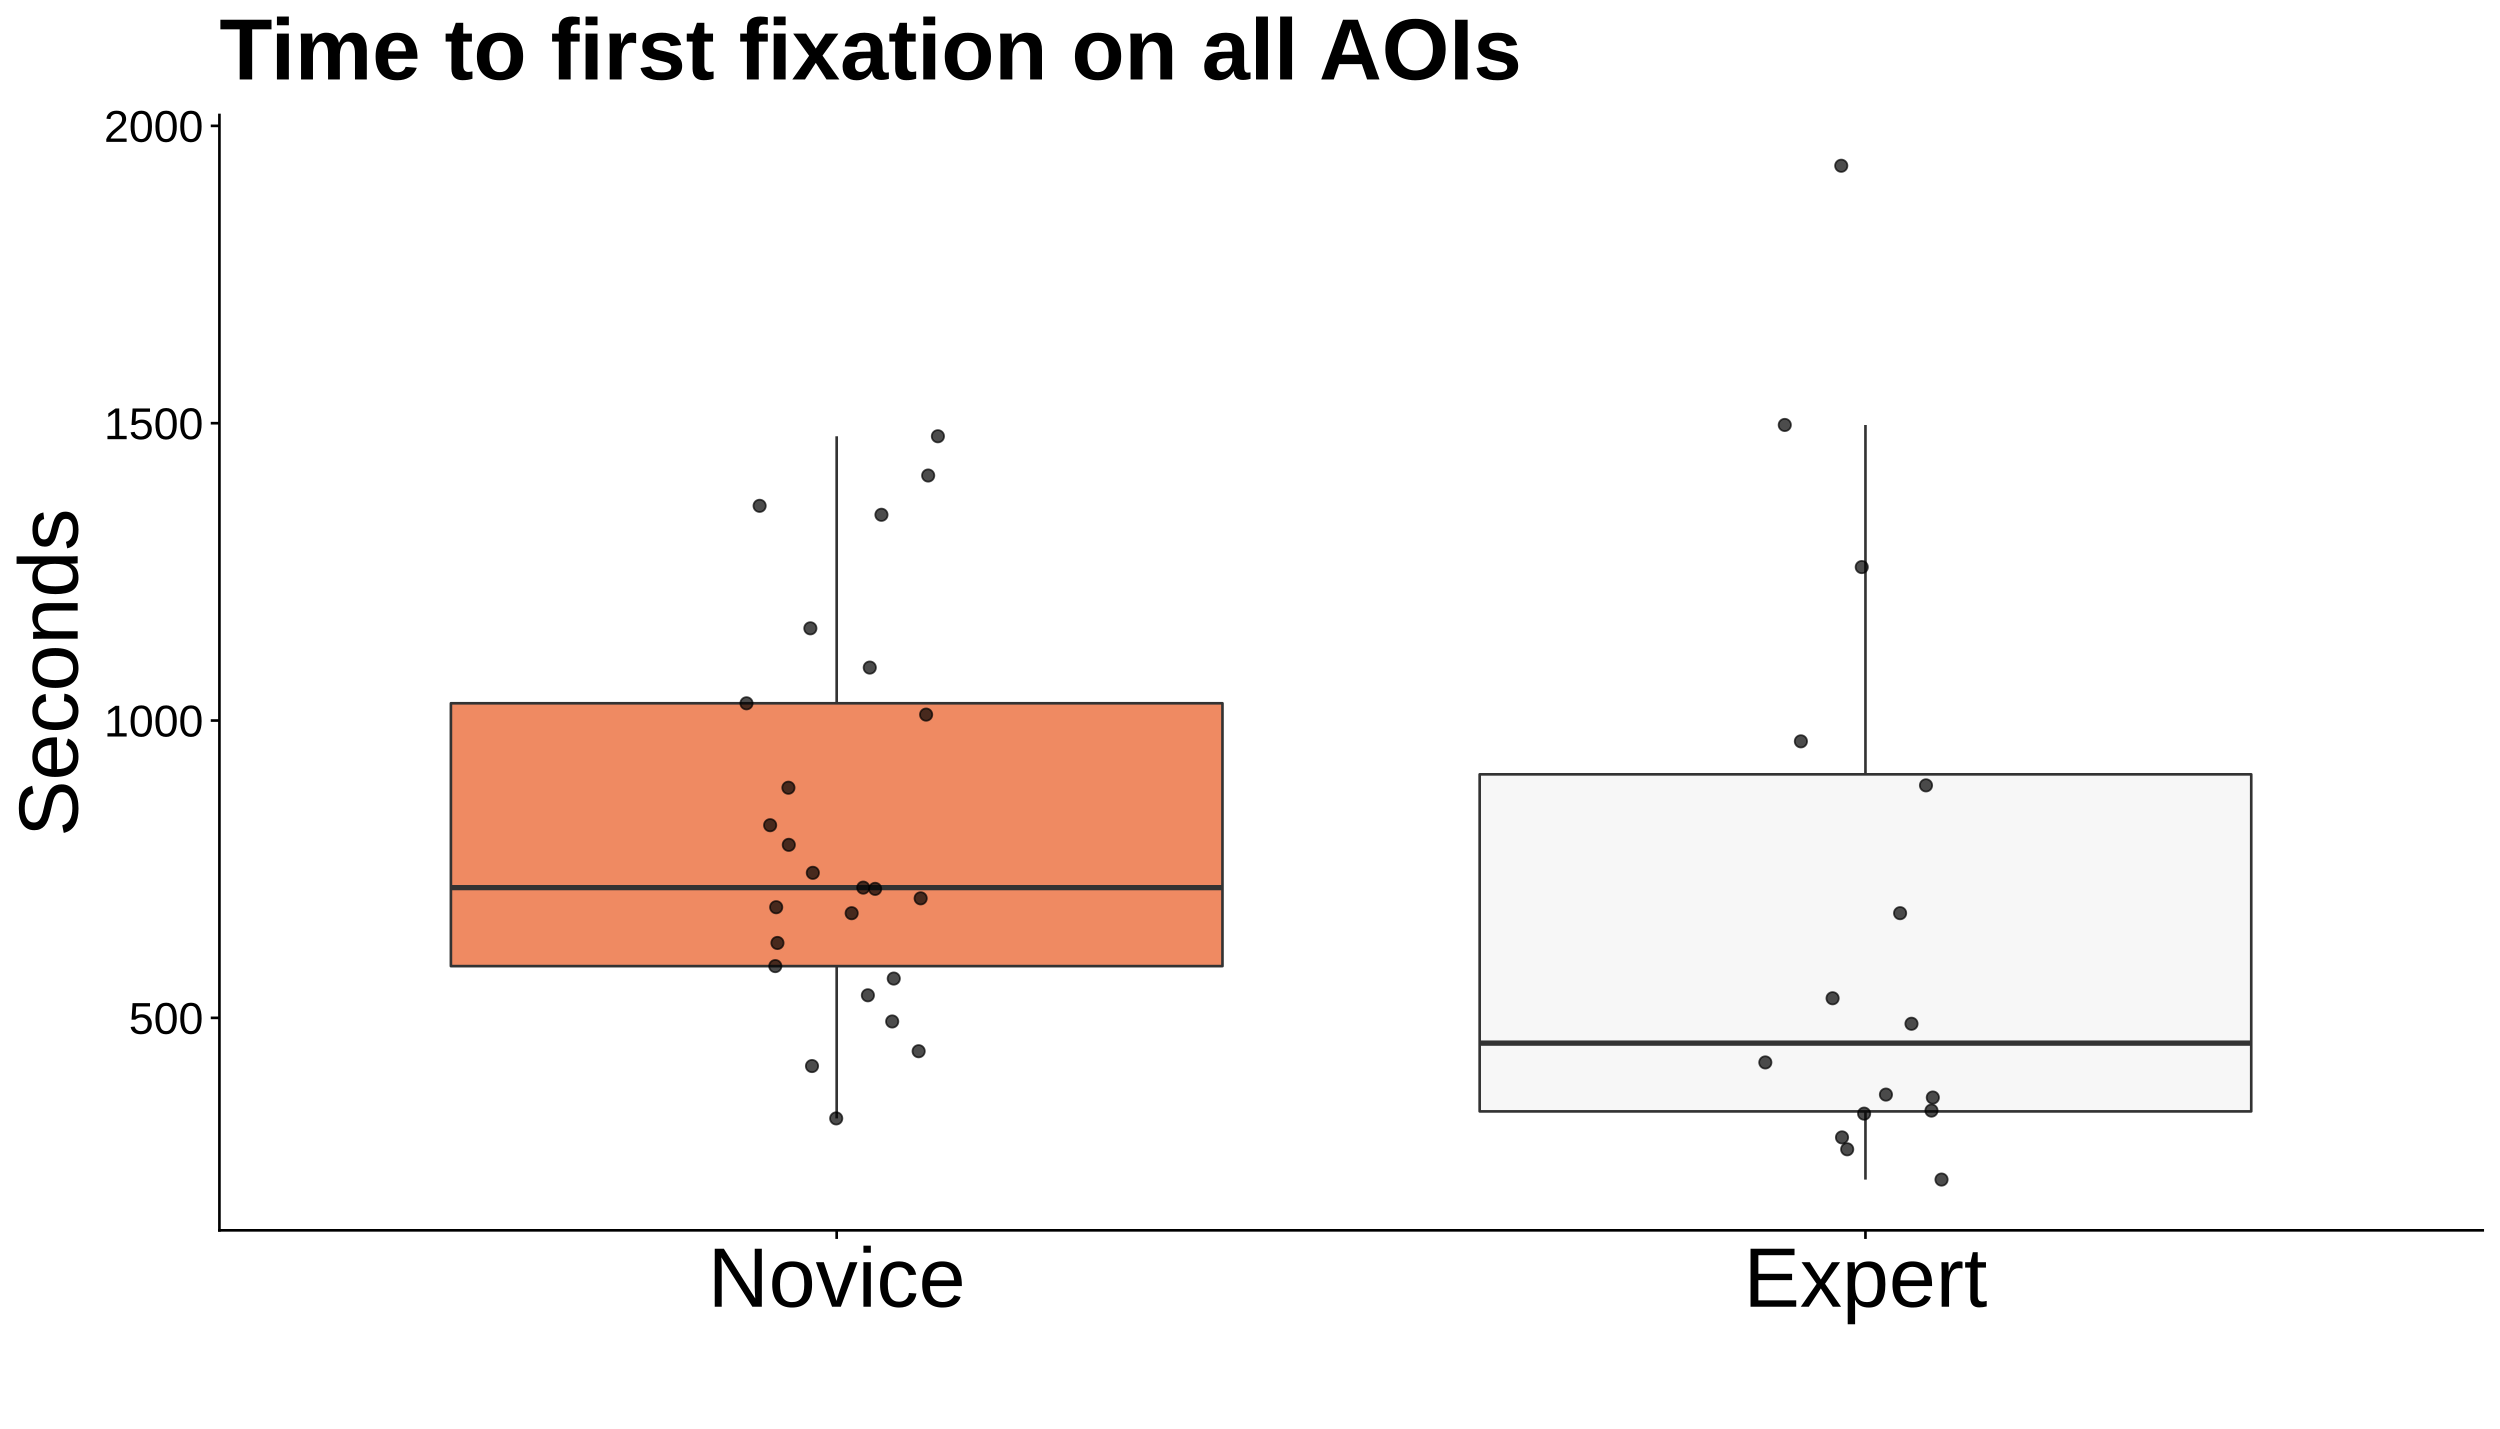
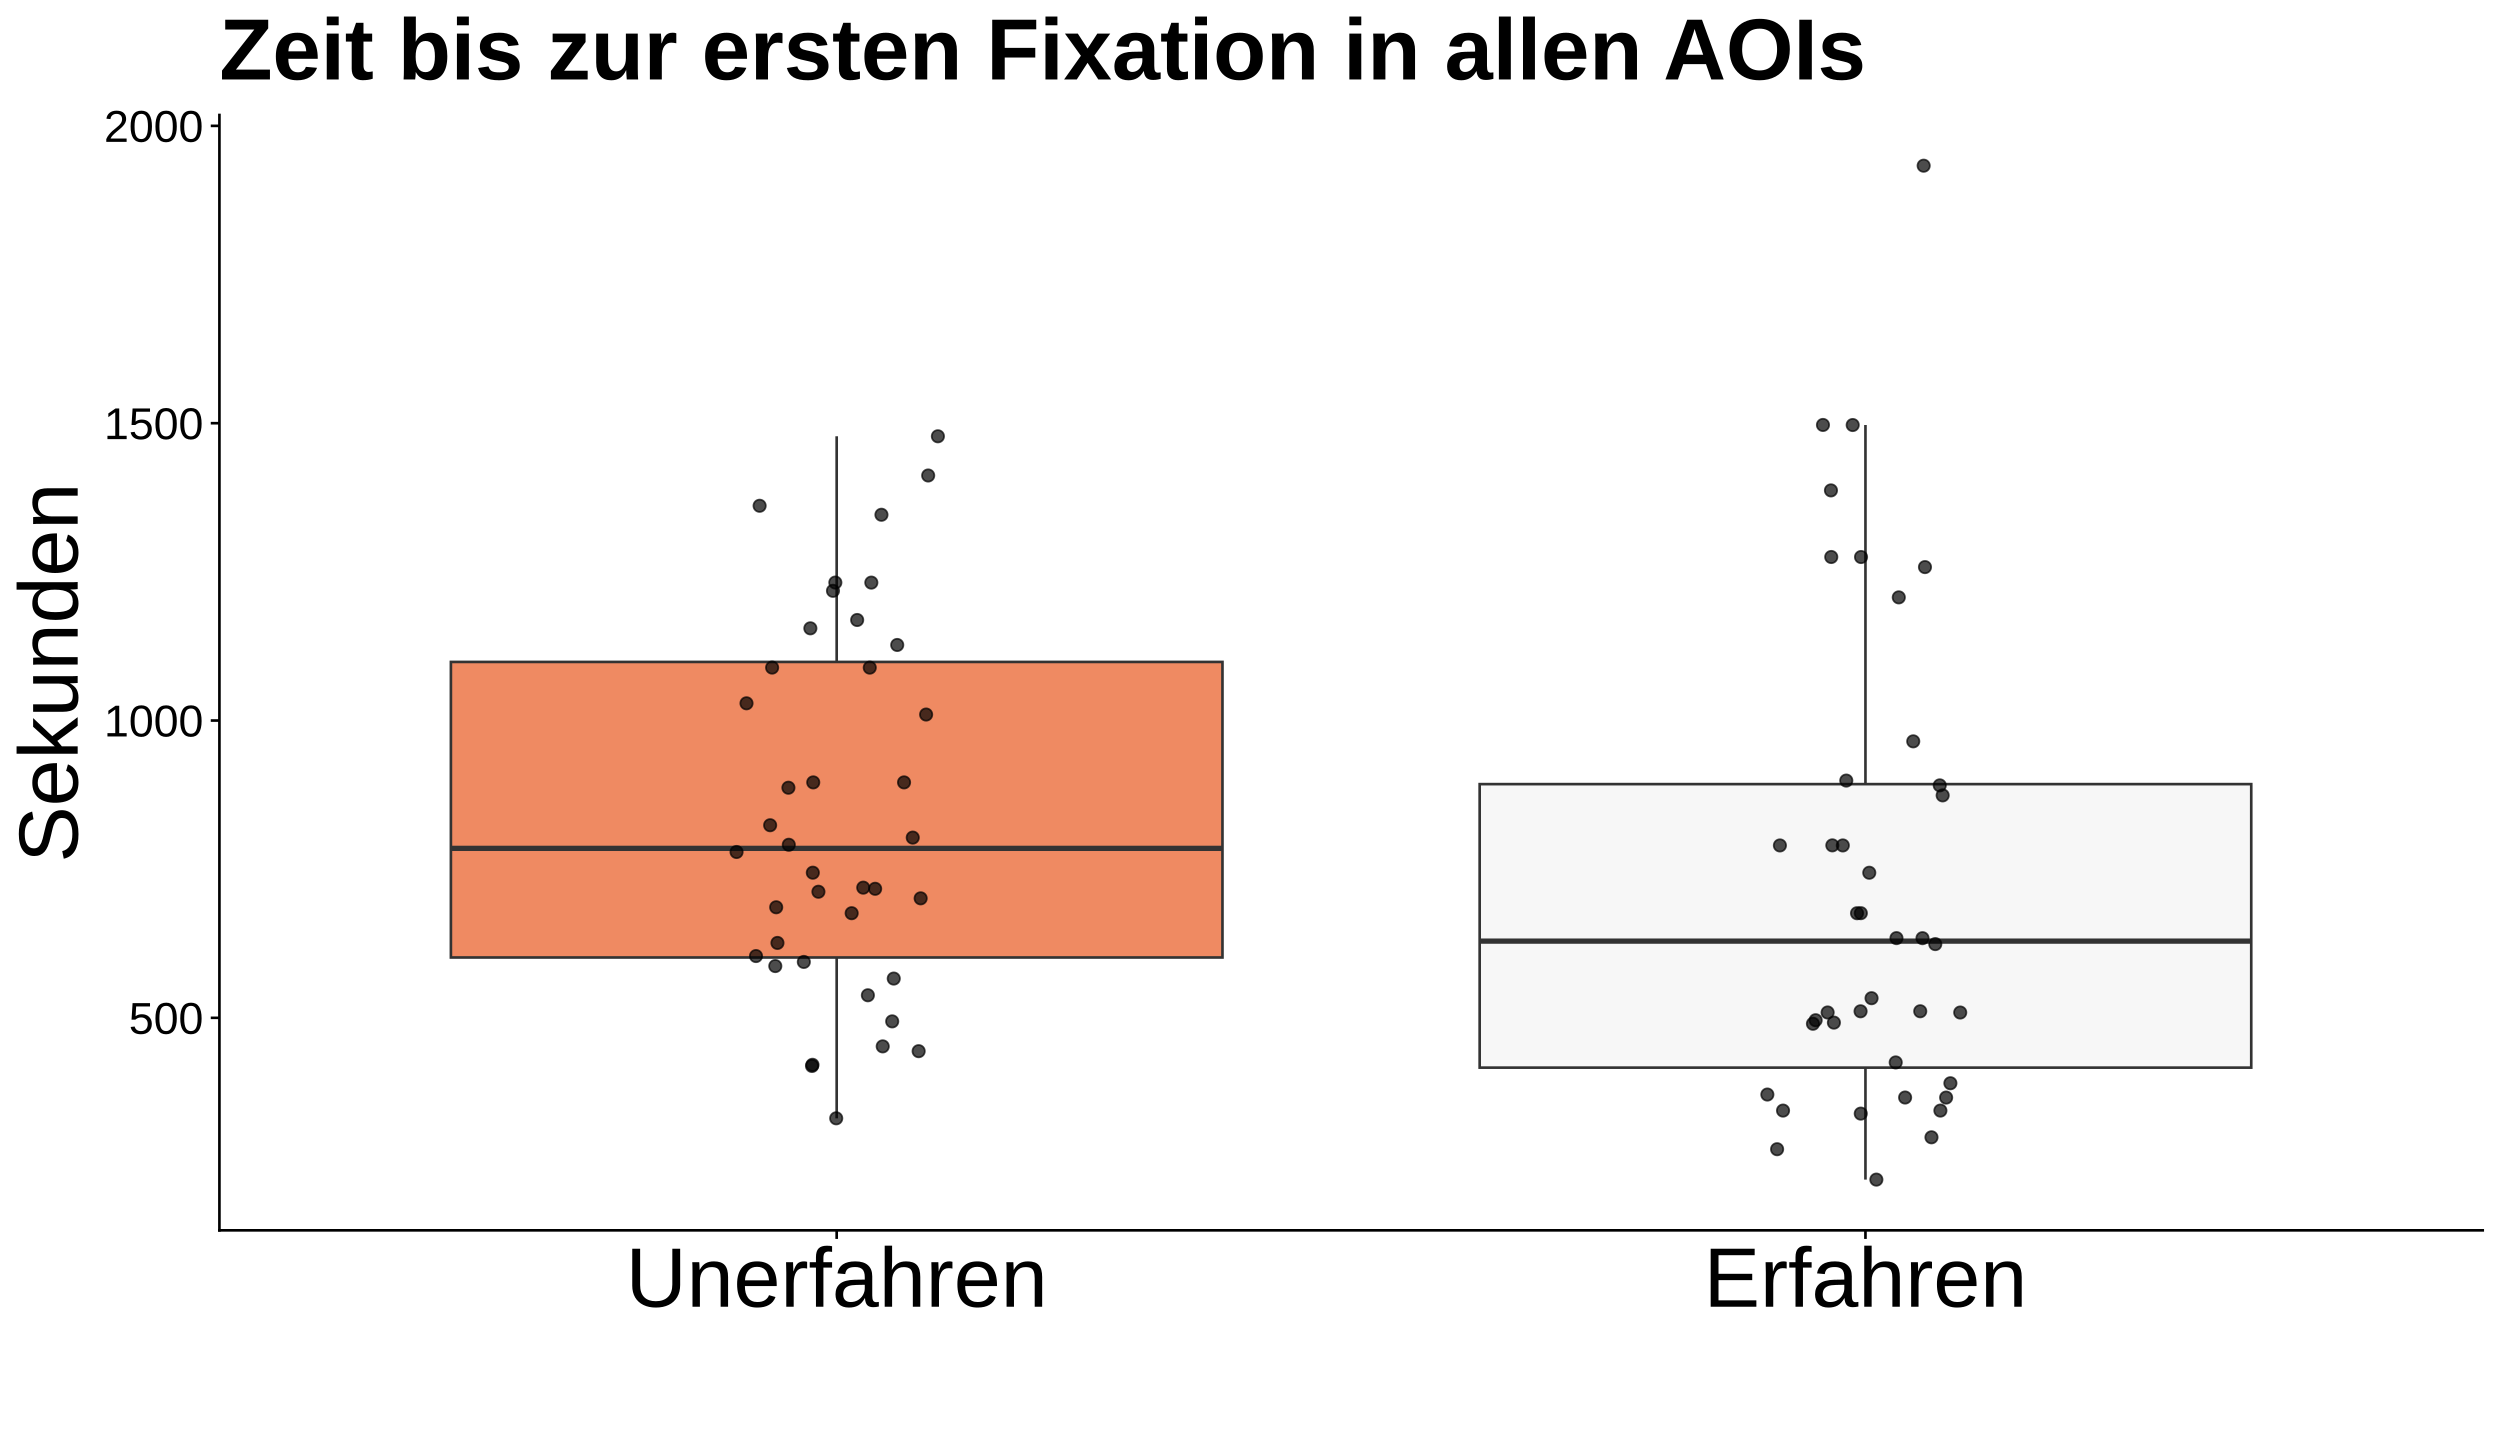
<svg xmlns="http://www.w3.org/2000/svg" class="svglite" width="1008.00pt" height="576.00pt" viewBox="0 0 1008.00 576.00">
  <defs>
    <style type="text/css">
    .svglite line, .svglite polyline, .svglite polygon, .svglite path, .svglite rect, .svglite circle {
      fill: none;
      stroke: #000000;
      stroke-linecap: round;
      stroke-linejoin: round;
      stroke-miterlimit: 10.00;
    }
    .svglite text {
      white-space: pre;
    }
  </style>
  </defs>
  <rect width="100%" height="100%" style="stroke: none; fill: none;" />
  <defs>
    <clipPath id="cpMC4wMHwxMDA4LjAwfDAuMDB8NTc2LjAw">
      <rect x="0.00" y="0.00" width="1008.00" height="576.00" />
    </clipPath>
  </defs>
  <g clip-path="url(#cpMC4wMHwxMDA4LjAwfDAuMDB8NTc2LjAw)">
</g>
  <defs>
    <clipPath id="cpODguNDd8MTAwMS4wM3w0Ni4zN3w0OTYuMDY=">
      <rect x="88.47" y="46.37" width="912.56" height="449.69" />
    </clipPath>
  </defs>
  <g clip-path="url(#cpODguNDd8MTAwMS4wM3w0Ni4zN3w0OTYuMDY=)">
-     <line x1="337.35" y1="283.56" x2="337.35" y2="175.91" style="stroke-width: 1.07; stroke: #333333; stroke-linecap: butt;" />
-     <line x1="337.35" y1="389.54" x2="337.35" y2="450.93" style="stroke-width: 1.07; stroke: #333333; stroke-linecap: butt;" />
-     <polygon points="181.80,283.56 181.80,389.54 492.90,389.54 492.90,283.56 181.80,283.56 " style="stroke-width: 1.07; stroke: #333333; fill: #EF8A62;" />
-     <line x1="181.80" y1="357.89" x2="492.90" y2="357.89" style="stroke-width: 2.13; stroke: #333333; stroke-linecap: butt;" />
-     <line x1="752.15" y1="312.22" x2="752.15" y2="171.35" style="stroke-width: 1.07; stroke: #333333; stroke-linecap: butt;" />
-     <line x1="752.15" y1="448.11" x2="752.15" y2="475.62" style="stroke-width: 1.07; stroke: #333333; stroke-linecap: butt;" />
-     <polygon points="596.60,312.22 596.60,448.11 907.70,448.11 907.70,312.22 596.60,312.22 " style="stroke-width: 1.07; stroke: #333333; fill: #F7F7F7;" />
-     <line x1="596.60" y1="420.59" x2="907.70" y2="420.59" style="stroke-width: 2.13; stroke: #333333; stroke-linecap: butt;" />
+     <line x1="337.35" y1="266.89" x2="337.35" y2="175.90" style="stroke-width: 1.07; stroke: #333333; stroke-linecap: butt;" />
+     <line x1="337.35" y1="386.06" x2="337.35" y2="450.91" style="stroke-width: 1.07; stroke: #333333; stroke-linecap: butt;" />
+     <polygon points="181.80,266.89 181.80,386.06 492.90,386.06 492.90,266.89 181.80,266.89 " style="stroke-width: 1.07; stroke: #333333; stroke-linecap: butt; stroke-linejoin: miter; fill: #EF8A62;" />
+     <line x1="181.80" y1="342.06" x2="492.90" y2="342.06" style="stroke-width: 2.13; stroke: #333333; stroke-linecap: butt; stroke-linejoin: miter;" />
+     <line x1="752.15" y1="316.16" x2="752.15" y2="171.35" style="stroke-width: 1.07; stroke: #333333; stroke-linecap: butt;" />
+     <line x1="752.15" y1="430.47" x2="752.15" y2="475.61" style="stroke-width: 1.07; stroke: #333333; stroke-linecap: butt;" />
+     <polygon points="596.60,316.16 596.60,430.47 907.70,430.47 907.70,316.16 596.60,316.16 " style="stroke-width: 1.07; stroke: #333333; stroke-linecap: butt; stroke-linejoin: miter; fill: #F7F7F7;" />
+     <line x1="596.60" y1="379.46" x2="907.70" y2="379.46" style="stroke-width: 2.13; stroke: #333333; stroke-linecap: butt; stroke-linejoin: miter;" />
    <circle cx="317.89" cy="317.61" r="2.49" style="stroke-width: 0.71; stroke: #000000; stroke-opacity: 0.70; fill: #000000; fill-opacity: 0.70;" />
    <circle cx="326.74" cy="253.34" r="2.49" style="stroke-width: 0.71; stroke: #000000; stroke-opacity: 0.70; fill: #000000; fill-opacity: 0.70;" />
    <circle cx="343.39" cy="368.20" r="2.49" style="stroke-width: 0.71; stroke: #000000; stroke-opacity: 0.70; fill: #000000; fill-opacity: 0.70;" />
    <circle cx="371.21" cy="362.21" r="2.49" style="stroke-width: 0.71; stroke: #000000; stroke-opacity: 0.70; fill: #000000; fill-opacity: 0.70;" />
-     <circle cx="312.60" cy="389.53" r="2.49" style="stroke-width: 0.71; stroke: #000000; stroke-opacity: 0.70; fill: #000000; fill-opacity: 0.70;" />
-     <circle cx="370.40" cy="423.85" r="2.49" style="stroke-width: 0.71; stroke: #000000; stroke-opacity: 0.70; fill: #000000; fill-opacity: 0.70;" />
-     <circle cx="374.24" cy="191.73" r="2.49" style="stroke-width: 0.71; stroke: #000000; stroke-opacity: 0.70; fill: #000000; fill-opacity: 0.70;" />
-     <circle cx="350.69" cy="269.17" r="2.49" style="stroke-width: 0.71; stroke: #000000; stroke-opacity: 0.70; fill: #000000; fill-opacity: 0.70;" />
-     <circle cx="348.06" cy="357.89" r="2.49" style="stroke-width: 0.71; stroke: #000000; stroke-opacity: 0.70; fill: #000000; fill-opacity: 0.70;" />
+     <circle cx="312.60" cy="389.52" r="2.49" style="stroke-width: 0.71; stroke: #000000; stroke-opacity: 0.70; fill: #000000; fill-opacity: 0.70;" />
+     <circle cx="370.40" cy="423.83" r="2.49" style="stroke-width: 0.71; stroke: #000000; stroke-opacity: 0.70; fill: #000000; fill-opacity: 0.70;" />
+     <circle cx="374.24" cy="191.72" r="2.49" style="stroke-width: 0.71; stroke: #000000; stroke-opacity: 0.70; fill: #000000; fill-opacity: 0.70;" />
+     <circle cx="350.69" cy="269.19" r="2.49" style="stroke-width: 0.71; stroke: #000000; stroke-opacity: 0.70; fill: #000000; fill-opacity: 0.70;" />
+     <circle cx="348.06" cy="357.90" r="2.49" style="stroke-width: 0.71; stroke: #000000; stroke-opacity: 0.70; fill: #000000; fill-opacity: 0.70;" />
    <circle cx="300.99" cy="283.57" r="2.49" style="stroke-width: 0.71; stroke: #000000; stroke-opacity: 0.70; fill: #000000; fill-opacity: 0.70;" />
-     <circle cx="312.96" cy="365.79" r="2.49" style="stroke-width: 0.71; stroke: #000000; stroke-opacity: 0.70; fill: #000000; fill-opacity: 0.70;" />
-     <circle cx="310.52" cy="332.72" r="2.49" style="stroke-width: 0.71; stroke: #000000; stroke-opacity: 0.70; fill: #000000; fill-opacity: 0.70;" />
-     <circle cx="352.86" cy="358.39" r="2.49" style="stroke-width: 0.71; stroke: #000000; stroke-opacity: 0.70; fill: #000000; fill-opacity: 0.70;" />
-     <circle cx="327.73" cy="351.92" r="2.49" style="stroke-width: 0.71; stroke: #000000; stroke-opacity: 0.70; fill: #000000; fill-opacity: 0.70;" />
-     <circle cx="359.73" cy="411.86" r="2.49" style="stroke-width: 0.71; stroke: #000000; stroke-opacity: 0.70; fill: #000000; fill-opacity: 0.70;" />
-     <circle cx="337.16" cy="450.94" r="2.49" style="stroke-width: 0.71; stroke: #000000; stroke-opacity: 0.70; fill: #000000; fill-opacity: 0.70;" />
-     <circle cx="355.40" cy="207.56" r="2.49" style="stroke-width: 0.71; stroke: #000000; stroke-opacity: 0.70; fill: #000000; fill-opacity: 0.70;" />
-     <circle cx="378.16" cy="175.90" r="2.49" style="stroke-width: 0.71; stroke: #000000; stroke-opacity: 0.70; fill: #000000; fill-opacity: 0.70;" />
-     <circle cx="327.40" cy="429.83" r="2.49" style="stroke-width: 0.71; stroke: #000000; stroke-opacity: 0.70; fill: #000000; fill-opacity: 0.70;" />
+     <circle cx="312.96" cy="365.81" r="2.49" style="stroke-width: 0.71; stroke: #000000; stroke-opacity: 0.70; fill: #000000; fill-opacity: 0.70;" />
+     <circle cx="310.52" cy="332.73" r="2.49" style="stroke-width: 0.71; stroke: #000000; stroke-opacity: 0.70; fill: #000000; fill-opacity: 0.70;" />
+     <circle cx="352.86" cy="358.36" r="2.49" style="stroke-width: 0.71; stroke: #000000; stroke-opacity: 0.70; fill: #000000; fill-opacity: 0.70;" />
+     <circle cx="327.73" cy="351.87" r="2.49" style="stroke-width: 0.71; stroke: #000000; stroke-opacity: 0.70; fill: #000000; fill-opacity: 0.70;" />
+     <circle cx="359.73" cy="411.82" r="2.49" style="stroke-width: 0.71; stroke: #000000; stroke-opacity: 0.70; fill: #000000; fill-opacity: 0.70;" />
+     <circle cx="337.16" cy="450.90" r="2.49" style="stroke-width: 0.71; stroke: #000000; stroke-opacity: 0.70; fill: #000000; fill-opacity: 0.70;" />
+     <circle cx="355.40" cy="207.55" r="2.49" style="stroke-width: 0.71; stroke: #000000; stroke-opacity: 0.70; fill: #000000; fill-opacity: 0.70;" />
+     <circle cx="378.16" cy="175.91" r="2.49" style="stroke-width: 0.71; stroke: #000000; stroke-opacity: 0.70; fill: #000000; fill-opacity: 0.70;" />
+     <circle cx="327.40" cy="429.80" r="2.49" style="stroke-width: 0.71; stroke: #000000; stroke-opacity: 0.70; fill: #000000; fill-opacity: 0.70;" />
    <circle cx="360.36" cy="394.56" r="2.49" style="stroke-width: 0.71; stroke: #000000; stroke-opacity: 0.70; fill: #000000; fill-opacity: 0.70;" />
-     <circle cx="373.41" cy="288.13" r="2.49" style="stroke-width: 0.71; stroke: #000000; stroke-opacity: 0.70; fill: #000000; fill-opacity: 0.70;" />
-     <circle cx="313.47" cy="380.20" r="2.49" style="stroke-width: 0.71; stroke: #000000; stroke-opacity: 0.70; fill: #000000; fill-opacity: 0.70;" />
-     <circle cx="349.93" cy="401.30" r="2.49" style="stroke-width: 0.71; stroke: #000000; stroke-opacity: 0.70; fill: #000000; fill-opacity: 0.70;" />
-     <circle cx="306.28" cy="203.95" r="2.49" style="stroke-width: 0.71; stroke: #000000; stroke-opacity: 0.70; fill: #000000; fill-opacity: 0.70;" />
-     <circle cx="318.04" cy="340.64" r="2.49" style="stroke-width: 0.71; stroke: #000000; stroke-opacity: 0.70; fill: #000000; fill-opacity: 0.70;" />
-     <circle cx="742.70" cy="458.60" r="2.49" style="stroke-width: 0.71; stroke: #000000; stroke-opacity: 0.70; fill: #000000; fill-opacity: 0.70;" />
-     <circle cx="711.78" cy="428.37" r="2.49" style="stroke-width: 0.71; stroke: #000000; stroke-opacity: 0.70; fill: #000000; fill-opacity: 0.70;" />
-     <circle cx="742.39" cy="66.83" r="2.49" style="stroke-width: 0.71; stroke: #000000; stroke-opacity: 0.70; fill: #000000; fill-opacity: 0.70;" />
-     <circle cx="782.82" cy="475.60" r="2.49" style="stroke-width: 0.71; stroke: #000000; stroke-opacity: 0.70; fill: #000000; fill-opacity: 0.70;" />
-     <circle cx="738.90" cy="402.50" r="2.49" style="stroke-width: 0.71; stroke: #000000; stroke-opacity: 0.70; fill: #000000; fill-opacity: 0.70;" />
-     <circle cx="750.66" cy="228.64" r="2.49" style="stroke-width: 0.71; stroke: #000000; stroke-opacity: 0.70; fill: #000000; fill-opacity: 0.70;" />
-     <circle cx="760.41" cy="441.34" r="2.49" style="stroke-width: 0.71; stroke: #000000; stroke-opacity: 0.70; fill: #000000; fill-opacity: 0.70;" />
-     <circle cx="751.61" cy="449.02" r="2.49" style="stroke-width: 0.71; stroke: #000000; stroke-opacity: 0.70; fill: #000000; fill-opacity: 0.70;" />
-     <circle cx="726.12" cy="298.91" r="2.49" style="stroke-width: 0.71; stroke: #000000; stroke-opacity: 0.70; fill: #000000; fill-opacity: 0.70;" />
-     <circle cx="779.31" cy="442.52" r="2.49" style="stroke-width: 0.71; stroke: #000000; stroke-opacity: 0.70; fill: #000000; fill-opacity: 0.70;" />
-     <circle cx="766.12" cy="368.19" r="2.49" style="stroke-width: 0.71; stroke: #000000; stroke-opacity: 0.70; fill: #000000; fill-opacity: 0.70;" />
-     <circle cx="776.56" cy="316.66" r="2.49" style="stroke-width: 0.71; stroke: #000000; stroke-opacity: 0.70; fill: #000000; fill-opacity: 0.70;" />
-     <circle cx="719.62" cy="171.34" r="2.49" style="stroke-width: 0.71; stroke: #000000; stroke-opacity: 0.70; fill: #000000; fill-opacity: 0.70;" />
-     <circle cx="770.71" cy="412.78" r="2.49" style="stroke-width: 0.71; stroke: #000000; stroke-opacity: 0.70; fill: #000000; fill-opacity: 0.70;" />
-     <circle cx="744.79" cy="463.40" r="2.49" style="stroke-width: 0.71; stroke: #000000; stroke-opacity: 0.70; fill: #000000; fill-opacity: 0.70;" />
-     <circle cx="778.77" cy="447.80" r="2.49" style="stroke-width: 0.71; stroke: #000000; stroke-opacity: 0.70; fill: #000000; fill-opacity: 0.70;" />
+     <circle cx="373.41" cy="288.10" r="2.49" style="stroke-width: 0.71; stroke: #000000; stroke-opacity: 0.70; fill: #000000; fill-opacity: 0.70;" />
+     <circle cx="313.47" cy="380.19" r="2.49" style="stroke-width: 0.71; stroke: #000000; stroke-opacity: 0.70; fill: #000000; fill-opacity: 0.70;" />
+     <circle cx="349.93" cy="401.29" r="2.49" style="stroke-width: 0.71; stroke: #000000; stroke-opacity: 0.70; fill: #000000; fill-opacity: 0.70;" />
+     <circle cx="306.28" cy="203.93" r="2.49" style="stroke-width: 0.71; stroke: #000000; stroke-opacity: 0.70; fill: #000000; fill-opacity: 0.70;" />
+     <circle cx="318.04" cy="340.61" r="2.49" style="stroke-width: 0.71; stroke: #000000; stroke-opacity: 0.70; fill: #000000; fill-opacity: 0.70;" />
+     <circle cx="327.90" cy="315.46" r="2.49" style="stroke-width: 0.71; stroke: #000000; stroke-opacity: 0.70; fill: #000000; fill-opacity: 0.70;" />
+     <circle cx="296.98" cy="343.52" r="2.49" style="stroke-width: 0.71; stroke: #000000; stroke-opacity: 0.70; fill: #000000; fill-opacity: 0.70;" />
+     <circle cx="327.59" cy="429.33" r="2.49" style="stroke-width: 0.71; stroke: #000000; stroke-opacity: 0.70; fill: #000000; fill-opacity: 0.70;" />
+     <circle cx="368.02" cy="337.72" r="2.49" style="stroke-width: 0.71; stroke: #000000; stroke-opacity: 0.70; fill: #000000; fill-opacity: 0.70;" />
+     <circle cx="324.10" cy="387.85" r="2.49" style="stroke-width: 0.71; stroke: #000000; stroke-opacity: 0.70; fill: #000000; fill-opacity: 0.70;" />
+     <circle cx="335.86" cy="238.22" r="2.49" style="stroke-width: 0.71; stroke: #000000; stroke-opacity: 0.70; fill: #000000; fill-opacity: 0.70;" />
+     <circle cx="345.61" cy="249.98" r="2.49" style="stroke-width: 0.71; stroke: #000000; stroke-opacity: 0.70; fill: #000000; fill-opacity: 0.70;" />
+     <circle cx="336.81" cy="234.89" r="2.49" style="stroke-width: 0.71; stroke: #000000; stroke-opacity: 0.70; fill: #000000; fill-opacity: 0.70;" />
+     <circle cx="311.32" cy="269.17" r="2.49" style="stroke-width: 0.71; stroke: #000000; stroke-opacity: 0.70; fill: #000000; fill-opacity: 0.70;" />
+     <circle cx="364.51" cy="315.46" r="2.49" style="stroke-width: 0.71; stroke: #000000; stroke-opacity: 0.70; fill: #000000; fill-opacity: 0.70;" />
+     <circle cx="351.32" cy="234.91" r="2.49" style="stroke-width: 0.71; stroke: #000000; stroke-opacity: 0.70; fill: #000000; fill-opacity: 0.70;" />
+     <circle cx="361.76" cy="260.05" r="2.49" style="stroke-width: 0.71; stroke: #000000; stroke-opacity: 0.70; fill: #000000; fill-opacity: 0.70;" />
+     <circle cx="304.82" cy="385.48" r="2.49" style="stroke-width: 0.71; stroke: #000000; stroke-opacity: 0.70; fill: #000000; fill-opacity: 0.70;" />
+     <circle cx="355.91" cy="421.90" r="2.49" style="stroke-width: 0.71; stroke: #000000; stroke-opacity: 0.70; fill: #000000; fill-opacity: 0.70;" />
+     <circle cx="329.99" cy="359.55" r="2.49" style="stroke-width: 0.71; stroke: #000000; stroke-opacity: 0.70; fill: #000000; fill-opacity: 0.70;" />
+     <circle cx="778.77" cy="458.56" r="2.49" style="stroke-width: 0.71; stroke: #000000; stroke-opacity: 0.70; fill: #000000; fill-opacity: 0.70;" />
+     <circle cx="764.35" cy="428.37" r="2.49" style="stroke-width: 0.71; stroke: #000000; stroke-opacity: 0.70; fill: #000000; fill-opacity: 0.70;" />
+     <circle cx="775.62" cy="66.81" r="2.49" style="stroke-width: 0.71; stroke: #000000; stroke-opacity: 0.70; fill: #000000; fill-opacity: 0.70;" />
+     <circle cx="756.55" cy="475.62" r="2.49" style="stroke-width: 0.71; stroke: #000000; stroke-opacity: 0.70; fill: #000000; fill-opacity: 0.70;" />
+     <circle cx="754.61" cy="402.47" r="2.49" style="stroke-width: 0.71; stroke: #000000; stroke-opacity: 0.70; fill: #000000; fill-opacity: 0.70;" />
+     <circle cx="776.15" cy="228.65" r="2.49" style="stroke-width: 0.71; stroke: #000000; stroke-opacity: 0.70; fill: #000000; fill-opacity: 0.70;" />
+     <circle cx="712.60" cy="441.32" r="2.49" style="stroke-width: 0.71; stroke: #000000; stroke-opacity: 0.70; fill: #000000; fill-opacity: 0.70;" />
+     <circle cx="750.26" cy="449.01" r="2.49" style="stroke-width: 0.71; stroke: #000000; stroke-opacity: 0.70; fill: #000000; fill-opacity: 0.70;" />
+     <circle cx="771.42" cy="298.91" r="2.49" style="stroke-width: 0.71; stroke: #000000; stroke-opacity: 0.70; fill: #000000; fill-opacity: 0.70;" />
+     <circle cx="768.14" cy="442.52" r="2.49" style="stroke-width: 0.71; stroke: #000000; stroke-opacity: 0.70; fill: #000000; fill-opacity: 0.70;" />
+     <circle cx="750.29" cy="368.19" r="2.49" style="stroke-width: 0.71; stroke: #000000; stroke-opacity: 0.70; fill: #000000; fill-opacity: 0.70;" />
+     <circle cx="782.11" cy="316.66" r="2.49" style="stroke-width: 0.71; stroke: #000000; stroke-opacity: 0.70; fill: #000000; fill-opacity: 0.70;" />
+     <circle cx="747.01" cy="171.37" r="2.49" style="stroke-width: 0.71; stroke: #000000; stroke-opacity: 0.70; fill: #000000; fill-opacity: 0.70;" />
+     <circle cx="730.98" cy="412.78" r="2.49" style="stroke-width: 0.71; stroke: #000000; stroke-opacity: 0.70; fill: #000000; fill-opacity: 0.70;" />
+     <circle cx="716.53" cy="463.36" r="2.49" style="stroke-width: 0.71; stroke: #000000; stroke-opacity: 0.70; fill: #000000; fill-opacity: 0.70;" />
+     <circle cx="718.92" cy="447.79" r="2.49" style="stroke-width: 0.71; stroke: #000000; stroke-opacity: 0.70; fill: #000000; fill-opacity: 0.70;" />
+     <circle cx="736.90" cy="408.23" r="2.49" style="stroke-width: 0.71; stroke: #000000; stroke-opacity: 0.70; fill: #000000; fill-opacity: 0.70;" />
+     <circle cx="753.69" cy="351.89" r="2.49" style="stroke-width: 0.71; stroke: #000000; stroke-opacity: 0.70; fill: #000000; fill-opacity: 0.70;" />
+     <circle cx="765.59" cy="240.86" r="2.49" style="stroke-width: 0.71; stroke: #000000; stroke-opacity: 0.70; fill: #000000; fill-opacity: 0.70;" />
+     <circle cx="744.42" cy="314.73" r="2.49" style="stroke-width: 0.71; stroke: #000000; stroke-opacity: 0.70; fill: #000000; fill-opacity: 0.70;" />
+     <circle cx="786.40" cy="436.76" r="2.49" style="stroke-width: 0.71; stroke: #000000; stroke-opacity: 0.70; fill: #000000; fill-opacity: 0.70;" />
+     <circle cx="735.02" cy="171.34" r="2.49" style="stroke-width: 0.71; stroke: #000000; stroke-opacity: 0.70; fill: #000000; fill-opacity: 0.70;" />
+     <circle cx="748.75" cy="368.21" r="2.49" style="stroke-width: 0.71; stroke: #000000; stroke-opacity: 0.70; fill: #000000; fill-opacity: 0.70;" />
+     <circle cx="738.24" cy="197.73" r="2.49" style="stroke-width: 0.71; stroke: #000000; stroke-opacity: 0.70; fill: #000000; fill-opacity: 0.70;" />
+     <circle cx="764.66" cy="378.25" r="2.49" style="stroke-width: 0.71; stroke: #000000; stroke-opacity: 0.70; fill: #000000; fill-opacity: 0.70;" />
+     <circle cx="732.07" cy="411.35" r="2.49" style="stroke-width: 0.71; stroke: #000000; stroke-opacity: 0.70; fill: #000000; fill-opacity: 0.70;" />
+     <circle cx="750.37" cy="224.59" r="2.49" style="stroke-width: 0.71; stroke: #000000; stroke-opacity: 0.70; fill: #000000; fill-opacity: 0.70;" />
+     <circle cx="774.24" cy="407.74" r="2.49" style="stroke-width: 0.71; stroke: #000000; stroke-opacity: 0.70; fill: #000000; fill-opacity: 0.70;" />
+     <circle cx="717.66" cy="340.88" r="2.49" style="stroke-width: 0.71; stroke: #000000; stroke-opacity: 0.70; fill: #000000; fill-opacity: 0.70;" />
+     <circle cx="783.28" cy="320.70" r="2.49" style="stroke-width: 0.71; stroke: #000000; stroke-opacity: 0.70; fill: #000000; fill-opacity: 0.70;" />
+     <circle cx="738.80" cy="340.85" r="2.49" style="stroke-width: 0.71; stroke: #000000; stroke-opacity: 0.70; fill: #000000; fill-opacity: 0.70;" />
+     <circle cx="780.31" cy="380.66" r="2.49" style="stroke-width: 0.71; stroke: #000000; stroke-opacity: 0.70; fill: #000000; fill-opacity: 0.70;" />
+     <circle cx="739.43" cy="412.32" r="2.49" style="stroke-width: 0.71; stroke: #000000; stroke-opacity: 0.70; fill: #000000; fill-opacity: 0.70;" />
+     <circle cx="738.36" cy="224.58" r="2.49" style="stroke-width: 0.71; stroke: #000000; stroke-opacity: 0.70; fill: #000000; fill-opacity: 0.70;" />
+     <circle cx="750.18" cy="407.75" r="2.49" style="stroke-width: 0.71; stroke: #000000; stroke-opacity: 0.70; fill: #000000; fill-opacity: 0.70;" />
+     <circle cx="784.68" cy="442.54" r="2.49" style="stroke-width: 0.71; stroke: #000000; stroke-opacity: 0.70; fill: #000000; fill-opacity: 0.70;" />
+     <circle cx="782.37" cy="447.79" r="2.49" style="stroke-width: 0.71; stroke: #000000; stroke-opacity: 0.70; fill: #000000; fill-opacity: 0.70;" />
+     <circle cx="743.02" cy="340.88" r="2.49" style="stroke-width: 0.71; stroke: #000000; stroke-opacity: 0.70; fill: #000000; fill-opacity: 0.70;" />
+     <circle cx="775.15" cy="378.27" r="2.49" style="stroke-width: 0.71; stroke: #000000; stroke-opacity: 0.70; fill: #000000; fill-opacity: 0.70;" />
+     <circle cx="790.36" cy="408.25" r="2.49" style="stroke-width: 0.71; stroke: #000000; stroke-opacity: 0.70; fill: #000000; fill-opacity: 0.70;" />
  </g>
  <g clip-path="url(#cpMC4wMHwxMDA4LjAwfDAuMDB8NTc2LjAw)">
    <polyline points="88.47,496.06 88.47,46.37 " style="stroke-width: 1.07; stroke-linecap: square;" />
-     <text x="81.99" y="416.85" text-anchor="end" style="font-size: 18.00px; font-family: &quot;Arial&quot;;" textLength="30.02px" lengthAdjust="spacingAndGlyphs">500</text>
-     <text x="81.99" y="296.96" text-anchor="end" style="font-size: 18.00px; font-family: &quot;Arial&quot;;" textLength="40.03px" lengthAdjust="spacingAndGlyphs">1000</text>
-     <text x="81.99" y="177.08" text-anchor="end" style="font-size: 18.00px; font-family: &quot;Arial&quot;;" textLength="40.03px" lengthAdjust="spacingAndGlyphs">1500</text>
+     <text x="81.99" y="416.84" text-anchor="end" style="font-size: 18.00px; font-family: &quot;Arial&quot;;" textLength="30.02px" lengthAdjust="spacingAndGlyphs">500</text>
+     <text x="81.99" y="296.95" text-anchor="end" style="font-size: 18.00px; font-family: &quot;Arial&quot;;" textLength="40.03px" lengthAdjust="spacingAndGlyphs">1000</text>
+     <text x="81.99" y="177.07" text-anchor="end" style="font-size: 18.00px; font-family: &quot;Arial&quot;;" textLength="40.03px" lengthAdjust="spacingAndGlyphs">1500</text>
    <text x="81.99" y="57.19" text-anchor="end" style="font-size: 18.00px; font-family: &quot;Arial&quot;;" textLength="40.03px" lengthAdjust="spacingAndGlyphs">2000</text>
-     <polyline points="84.98,410.40 88.47,410.40 " style="stroke-width: 1.07; stroke-linecap: butt;" />
-     <polyline points="84.98,290.52 88.47,290.52 " style="stroke-width: 1.07; stroke-linecap: butt;" />
+     <polyline points="84.98,410.39 88.47,410.39 " style="stroke-width: 1.07; stroke-linecap: butt;" />
+     <polyline points="84.98,290.51 88.47,290.51 " style="stroke-width: 1.07; stroke-linecap: butt;" />
    <polyline points="84.98,170.63 88.47,170.63 " style="stroke-width: 1.07; stroke-linecap: butt;" />
    <polyline points="84.98,50.75 88.47,50.75 " style="stroke-width: 1.07; stroke-linecap: butt;" />
    <polyline points="88.47,496.06 1001.03,496.06 " style="stroke-width: 1.07; stroke-linecap: square;" />
    <polyline points="337.35,499.55 337.35,496.06 " style="stroke-width: 1.07; stroke-linecap: butt;" />
    <polyline points="752.15,499.55 752.15,496.06 " style="stroke-width: 1.07; stroke-linecap: butt;" />
-     <text x="337.35" y="526.88" text-anchor="middle" style="font-size: 34.00px; font-family: &quot;Arial&quot;;" textLength="103.92px" lengthAdjust="spacingAndGlyphs">Novice</text>
-     <text x="752.15" y="526.88" text-anchor="middle" style="font-size: 34.00px; font-family: &quot;Arial&quot;;" textLength="98.26px" lengthAdjust="spacingAndGlyphs">Expert</text>
-     <text transform="translate(31.32,271.22) rotate(-90)" text-anchor="middle" style="font-size: 34.00px; font-family: &quot;Arial&quot;;" textLength="132.31px" lengthAdjust="spacingAndGlyphs">Seconds</text>
-     <text x="88.47" y="32.03" style="font-size: 35.00px; font-weight: bold; font-family: &quot;Arial&quot;;" textLength="525.07px" lengthAdjust="spacingAndGlyphs">Time to first fixation on all AOIs</text>
+     <text x="337.35" y="526.88" text-anchor="middle" style="font-size: 34.00px; font-family: &quot;Arial&quot;;" textLength="170.08px" lengthAdjust="spacingAndGlyphs">Unerfahren</text>
+     <text x="752.15" y="526.88" text-anchor="middle" style="font-size: 34.00px; font-family: &quot;Arial&quot;;" textLength="130.39px" lengthAdjust="spacingAndGlyphs">Erfahren</text>
+     <text transform="translate(31.32,271.22) rotate(-90)" text-anchor="middle" style="font-size: 34.00px; font-family: &quot;Arial&quot;;" textLength="153.12px" lengthAdjust="spacingAndGlyphs">Sekunden</text>
+     <text x="88.47" y="32.03" style="font-size: 35.00px; font-weight: bold; font-family: &quot;Arial&quot;;" textLength="663.83px" lengthAdjust="spacingAndGlyphs">Zeit bis zur ersten Fixation in allen AOIs</text>
  </g>
</svg>
